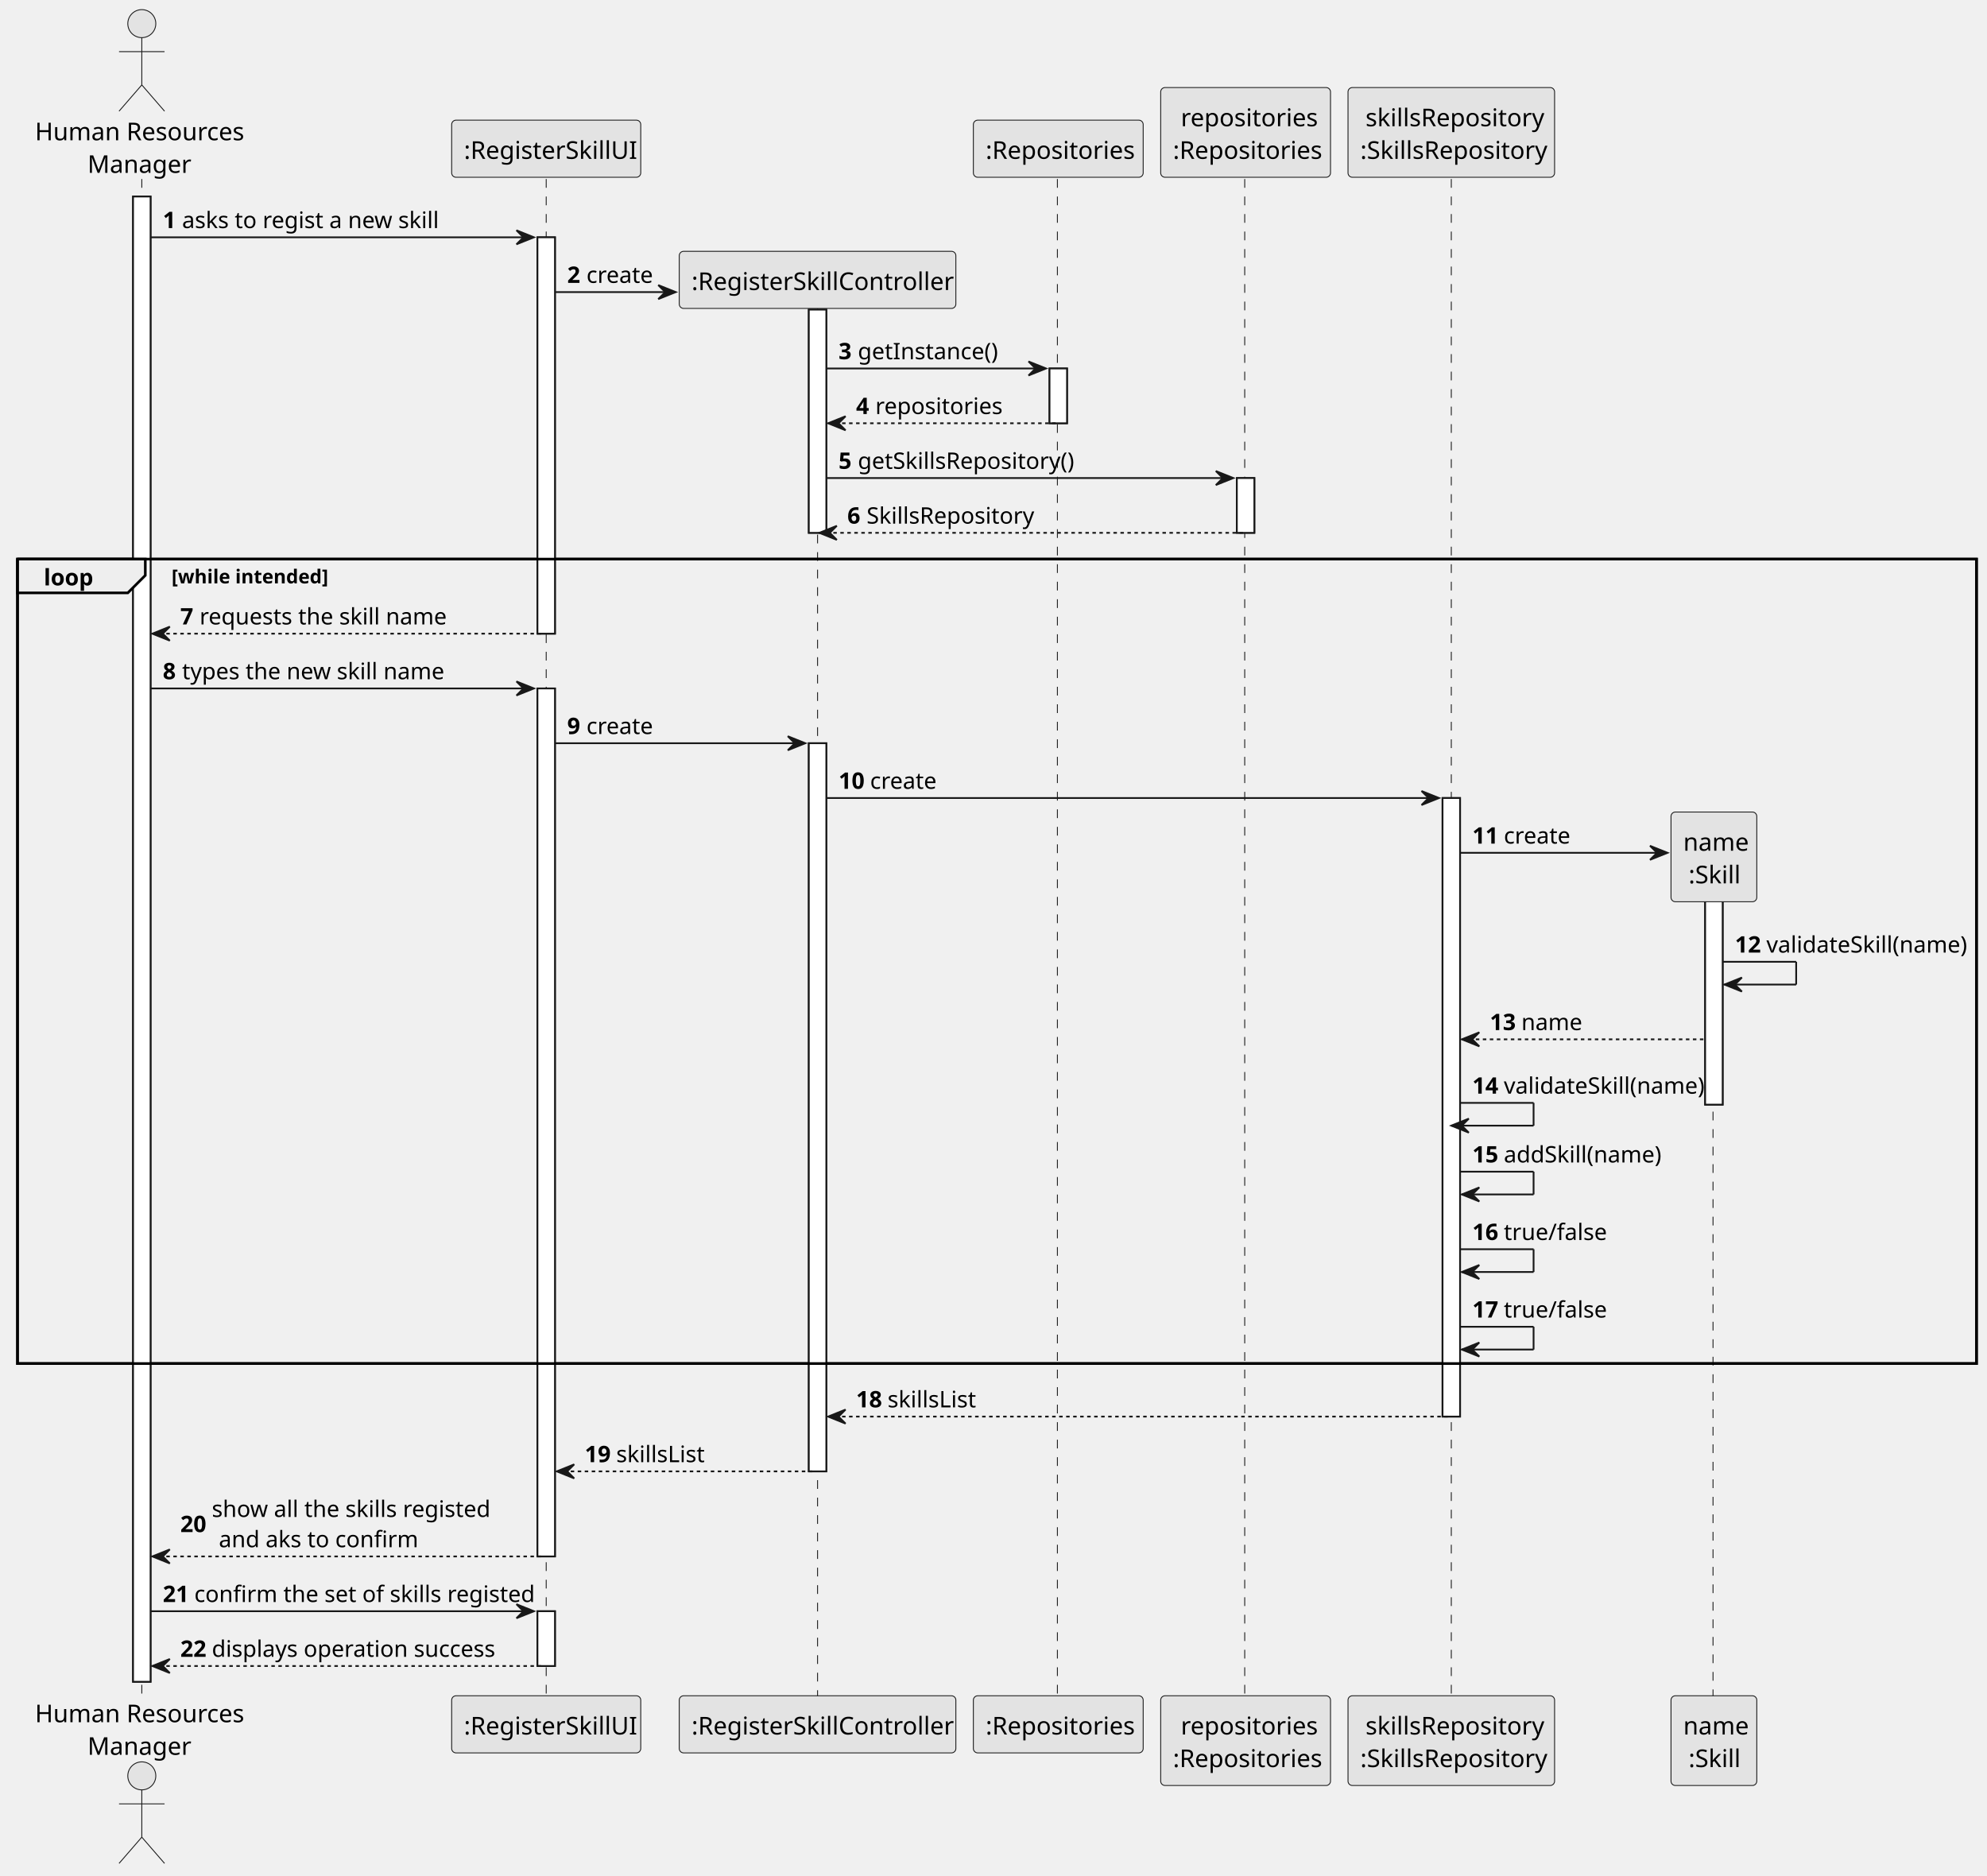
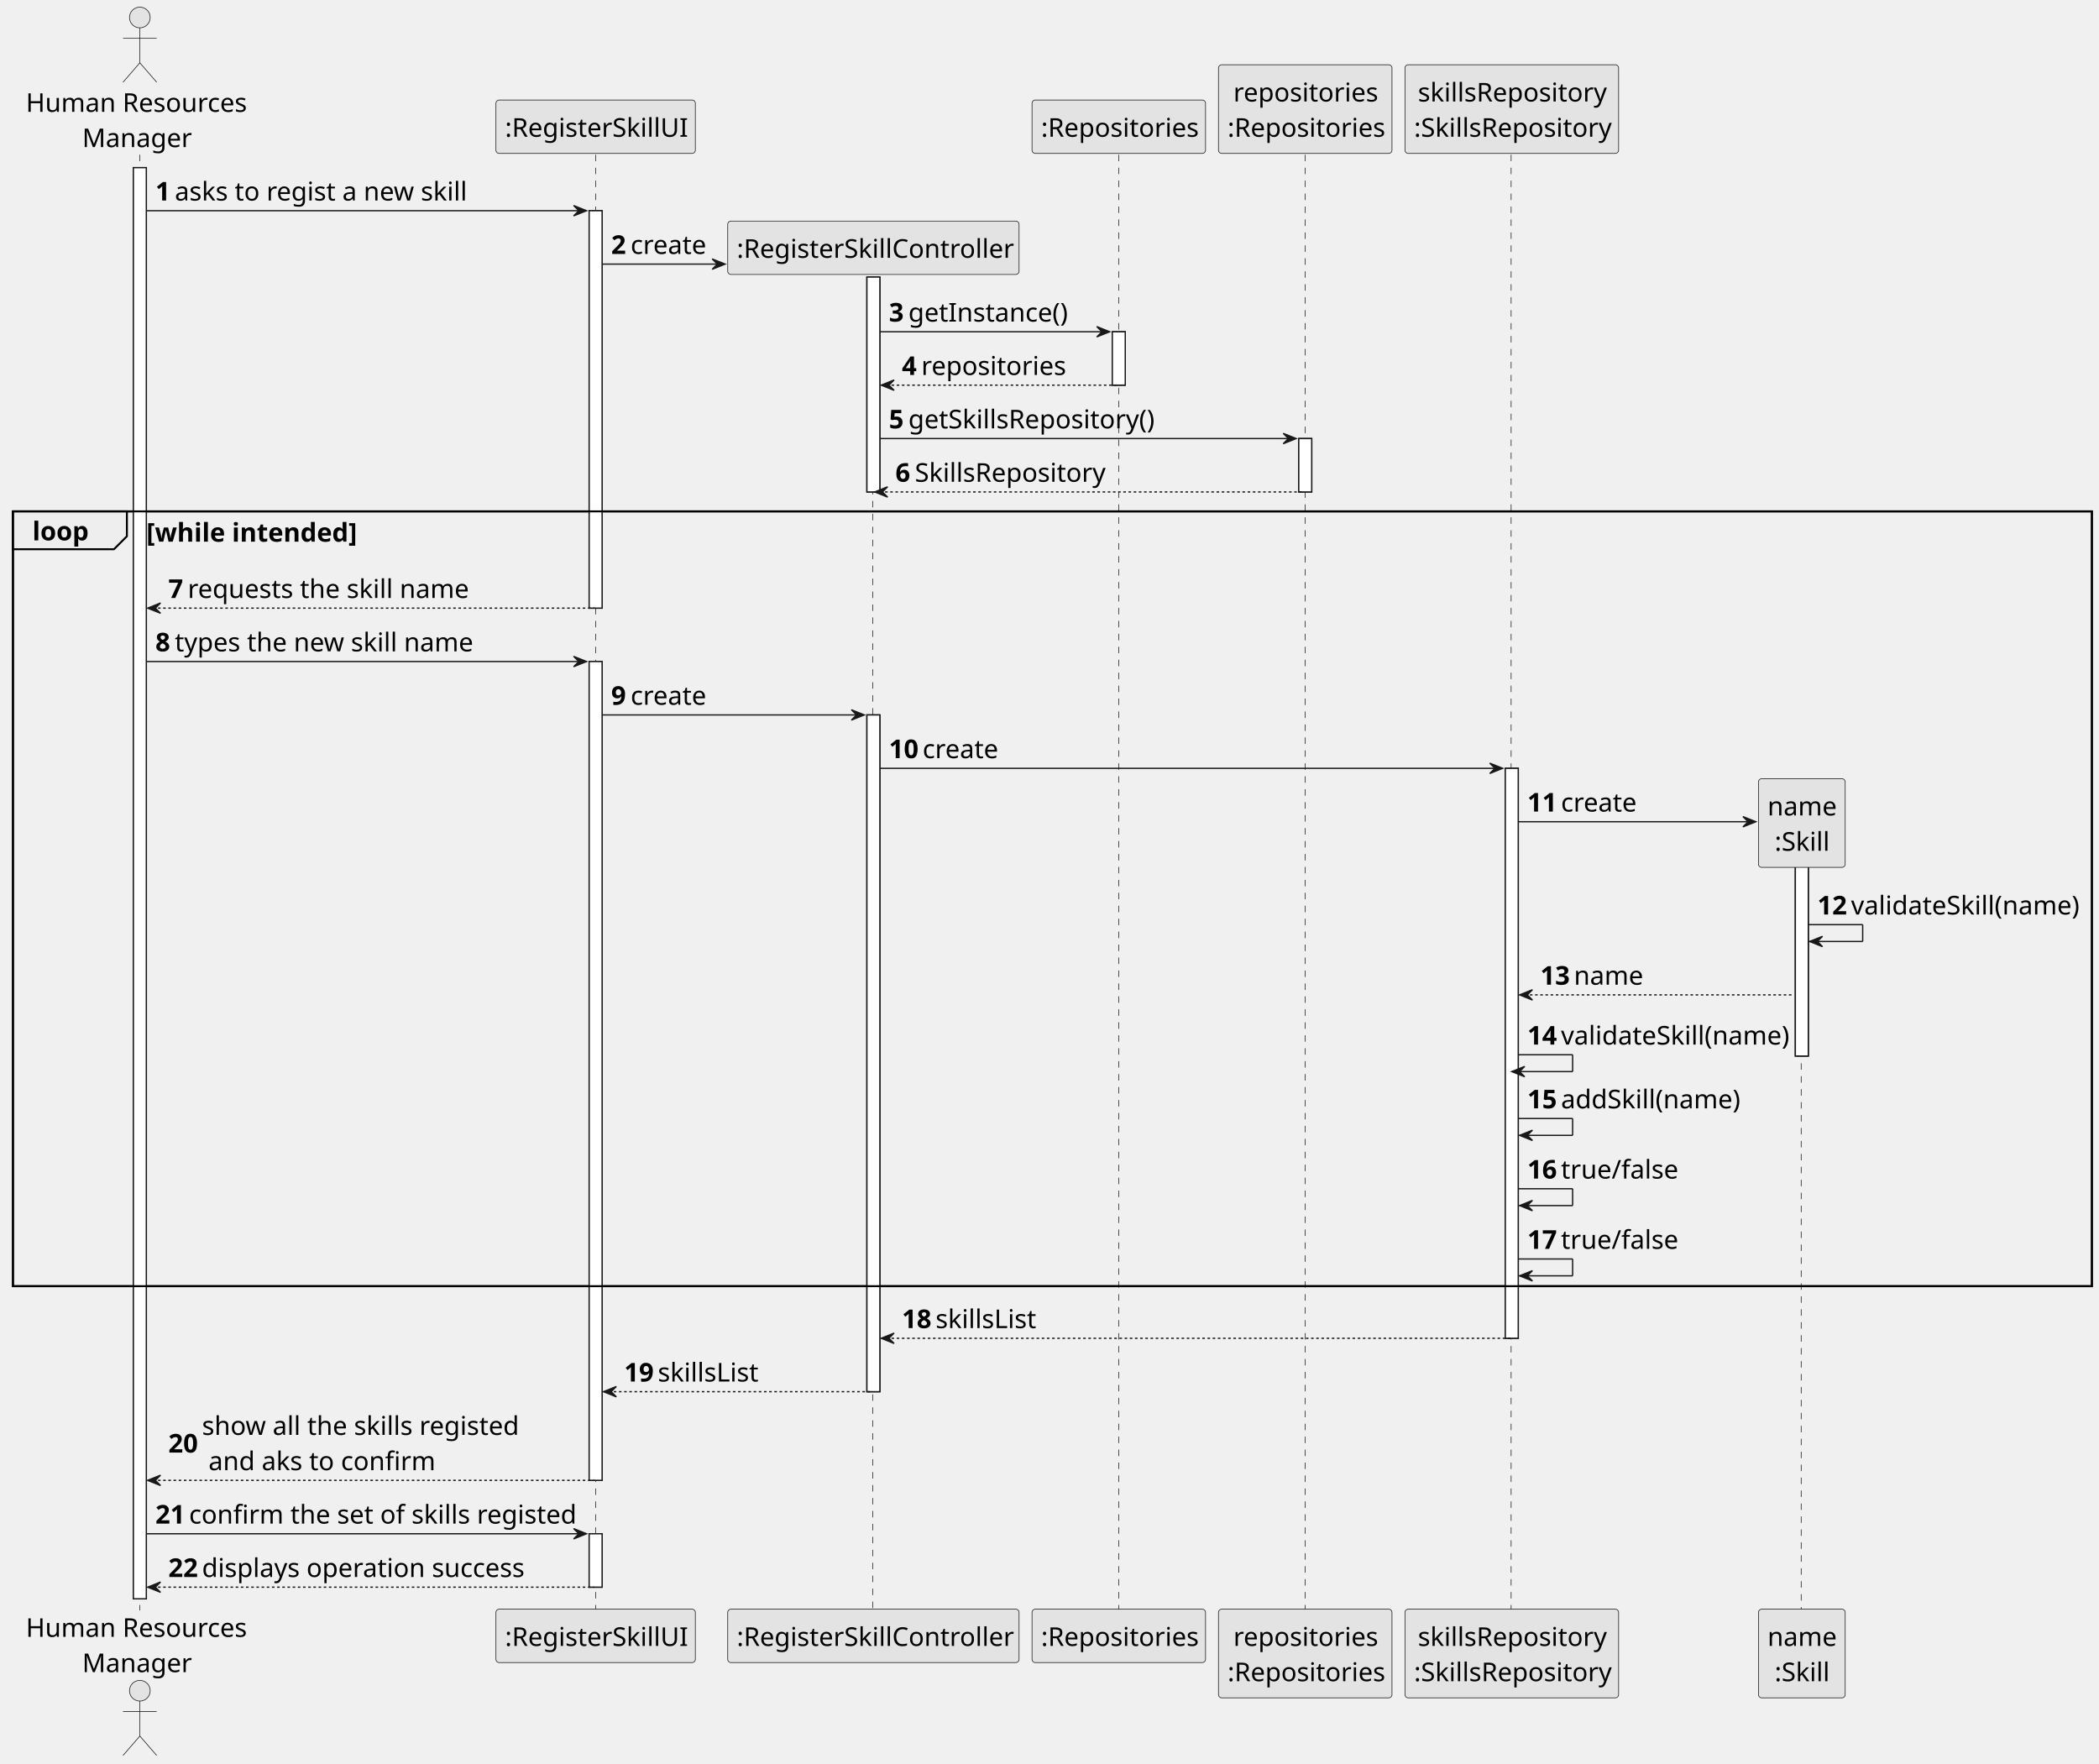
- <svg xmlns="http://www.w3.org/2000/svg" contentStyleType="text/css" height="1071px" preserveAspectRatio="none" style="width:1135px;height:1071px;background:#FFFFFF;" version="1.1" viewBox="0 0 1135 1071" width="1135px" zoomAndPan="magnify">
+ <svg xmlns="http://www.w3.org/2000/svg" contentStyleType="text/css" height="1362px" preserveAspectRatio="none" style="width:1621px;height:1362px;background:#FFFFFF;" version="1.1" viewBox="0 0 1621 1362" width="1621px" zoomAndPan="magnify">
  <defs />
  <g>
-     <rect fill="#FFFFFF" height="848.266" style="stroke:#181818;stroke-width:1.0;" width="10" x="76" y="112.242" />
-     <rect fill="#FFFFFF" height="226.367" style="stroke:#181818;stroke-width:1.0;" width="10" x="307" y="135.533" />
-     <rect fill="#FFFFFF" height="495.734" style="stroke:#181818;stroke-width:1.0;" width="10" x="307" y="393.191" />
-     <rect fill="#FFFFFF" height="31.291" style="stroke:#181818;stroke-width:1.0;" width="10" x="307" y="920.217" />
-     <rect fill="#FFFFFF" height="127.494" style="stroke:#181818;stroke-width:1.0;" width="10" x="462" y="176.824" />
-     <rect fill="#FFFFFF" height="415.861" style="stroke:#181818;stroke-width:1.0;" width="10" x="462" y="424.482" />
-     <rect fill="#FFFFFF" height="31.291" style="stroke:#181818;stroke-width:1.0;" width="10" x="599.5" y="210.445" />
-     <rect fill="#FFFFFF" height="31.291" style="stroke:#181818;stroke-width:1.0;" width="10" x="706.5" y="273.027" />
-     <rect fill="#FFFFFF" height="353.279" style="stroke:#181818;stroke-width:1.0;" width="10" x="824" y="455.773" />
-     <rect fill="#FFFFFF" height="133.824" style="stroke:#181818;stroke-width:1.0;" width="10" x="974" y="497.065" />
-     <rect fill="none" height="459.443" style="stroke:#000000;stroke-width:1.5;" width="1119" x="10" y="319.318" />
-     <line style="stroke:#181818;stroke-width:0.5;stroke-dasharray:5.0,5.0;" x1="81" x2="81" y1="102.242" y2="969.508" />
-     <line style="stroke:#181818;stroke-width:0.5;stroke-dasharray:5.0,5.0;" x1="312" x2="312" y1="102.242" y2="969.508" />
-     <line style="stroke:#181818;stroke-width:0.5;stroke-dasharray:5.0,5.0;" x1="467" x2="467" y1="175.344" y2="969.508" />
-     <line style="stroke:#181818;stroke-width:0.5;stroke-dasharray:5.0,5.0;" x1="604" x2="604" y1="102.242" y2="969.508" />
-     <line style="stroke:#181818;stroke-width:0.5;stroke-dasharray:5.0,5.0;" x1="711" x2="711" y1="102.242" y2="969.508" />
-     <line style="stroke:#181818;stroke-width:0.5;stroke-dasharray:5.0,5.0;" x1="829" x2="829" y1="102.242" y2="969.508" />
-     <line style="stroke:#181818;stroke-width:0.5;stroke-dasharray:5.0,5.0;" x1="978.5" x2="978.5" y1="504.894" y2="969.508" />
-     <text fill="#000000" font-family="sans-serif" font-size="14" lengthAdjust="spacing" textLength="116" x="20" y="80.107">Human Resources</text>
-     <text fill="#000000" font-family="sans-serif" font-size="14" lengthAdjust="spacing" textLength="56" x="50" y="98.728">Manager</text>
-     <ellipse cx="81" cy="13.5" fill="#E3E3E3" rx="8" ry="8" style="stroke:#181818;stroke-width:0.5;" />
-     <path d="M81,21.5 L81,48.5 M68,29.5 L94,29.5 M81,48.5 L68,63.5 M81,48.5 L94,63.5 " fill="none" style="stroke:#181818;stroke-width:0.5;" />
-     <text fill="#000000" font-family="sans-serif" font-size="14" lengthAdjust="spacing" textLength="116" x="20" y="983.615">Human Resources</text>
-     <text fill="#000000" font-family="sans-serif" font-size="14" lengthAdjust="spacing" textLength="56" x="50" y="1002.236">Manager</text>
-     <ellipse cx="81" cy="1014.25" fill="#E3E3E3" rx="8" ry="8" style="stroke:#181818;stroke-width:0.5;" />
-     <path d="M81,1022.25 L81,1049.25 M68,1030.25 L94,1030.25 M81,1049.25 L68,1064.25 M81,1049.25 L94,1064.25 " fill="none" style="stroke:#181818;stroke-width:0.5;" />
-     <rect fill="#E3E3E3" height="32.621" rx="2.5" ry="2.5" style="stroke:#181818;stroke-width:0.5;" width="108" x="258" y="68.621" />
-     <text fill="#000000" font-family="sans-serif" font-size="14" lengthAdjust="spacing" textLength="94" x="265" y="90.728">:RegisterSkillUI</text>
-     <rect fill="#E3E3E3" height="32.621" rx="2.5" ry="2.5" style="stroke:#181818;stroke-width:0.5;" width="108" x="258" y="968.508" />
-     <text fill="#000000" font-family="sans-serif" font-size="14" lengthAdjust="spacing" textLength="94" x="265" y="990.615">:RegisterSkillUI</text>
-     <rect fill="#E3E3E3" height="32.621" rx="2.5" ry="2.5" style="stroke:#181818;stroke-width:0.5;" width="158" x="388" y="968.508" />
-     <text fill="#000000" font-family="sans-serif" font-size="14" lengthAdjust="spacing" textLength="144" x="395" y="990.615">:RegisterSkillController</text>
-     <rect fill="#E3E3E3" height="32.621" rx="2.5" ry="2.5" style="stroke:#181818;stroke-width:0.5;" width="97" x="556" y="68.621" />
-     <text fill="#000000" font-family="sans-serif" font-size="14" lengthAdjust="spacing" textLength="83" x="563" y="90.728">:Repositories</text>
-     <rect fill="#E3E3E3" height="32.621" rx="2.5" ry="2.5" style="stroke:#181818;stroke-width:0.5;" width="97" x="556" y="968.508" />
-     <text fill="#000000" font-family="sans-serif" font-size="14" lengthAdjust="spacing" textLength="83" x="563" y="990.615">:Repositories</text>
-     <rect fill="#E3E3E3" height="51.242" rx="2.5" ry="2.5" style="stroke:#181818;stroke-width:0.5;" width="97" x="663" y="50" />
-     <text fill="#000000" font-family="sans-serif" font-size="14" lengthAdjust="spacing" textLength="74" x="674.5" y="72.107">repositories</text>
-     <text fill="#000000" font-family="sans-serif" font-size="14" lengthAdjust="spacing" textLength="83" x="670" y="90.728">:Repositories</text>
-     <rect fill="#E3E3E3" height="51.242" rx="2.5" ry="2.5" style="stroke:#181818;stroke-width:0.5;" width="97" x="663" y="968.508" />
-     <text fill="#000000" font-family="sans-serif" font-size="14" lengthAdjust="spacing" textLength="74" x="674.5" y="990.615">repositories</text>
-     <text fill="#000000" font-family="sans-serif" font-size="14" lengthAdjust="spacing" textLength="83" x="670" y="1009.236">:Repositories</text>
-     <rect fill="#E3E3E3" height="51.242" rx="2.5" ry="2.5" style="stroke:#181818;stroke-width:0.5;" width="118" x="770" y="50" />
-     <text fill="#000000" font-family="sans-serif" font-size="14" lengthAdjust="spacing" textLength="98" x="780" y="72.107">skillsRepository</text>
-     <text fill="#000000" font-family="sans-serif" font-size="14" lengthAdjust="spacing" textLength="104" x="777" y="90.728">:SkillsRepository</text>
-     <rect fill="#E3E3E3" height="51.242" rx="2.5" ry="2.5" style="stroke:#181818;stroke-width:0.5;" width="118" x="770" y="968.508" />
-     <text fill="#000000" font-family="sans-serif" font-size="14" lengthAdjust="spacing" textLength="98" x="780" y="990.615">skillsRepository</text>
-     <text fill="#000000" font-family="sans-serif" font-size="14" lengthAdjust="spacing" textLength="104" x="777" y="1009.236">:SkillsRepository</text>
-     <rect fill="#E3E3E3" height="51.242" rx="2.5" ry="2.5" style="stroke:#181818;stroke-width:0.5;" width="49" x="954.5" y="968.508" />
-     <text fill="#000000" font-family="sans-serif" font-size="14" lengthAdjust="spacing" textLength="35" x="961.5" y="990.615">name</text>
-     <text fill="#000000" font-family="sans-serif" font-size="14" lengthAdjust="spacing" textLength="29" x="964.5" y="1009.236">:Skill</text>
-     <rect fill="#FFFFFF" height="848.266" style="stroke:#181818;stroke-width:1.0;" width="10" x="76" y="112.242" />
-     <rect fill="#FFFFFF" height="226.367" style="stroke:#181818;stroke-width:1.0;" width="10" x="307" y="135.533" />
-     <rect fill="#FFFFFF" height="495.734" style="stroke:#181818;stroke-width:1.0;" width="10" x="307" y="393.191" />
-     <rect fill="#FFFFFF" height="31.291" style="stroke:#181818;stroke-width:1.0;" width="10" x="307" y="920.217" />
-     <rect fill="#FFFFFF" height="127.494" style="stroke:#181818;stroke-width:1.0;" width="10" x="462" y="176.824" />
-     <rect fill="#FFFFFF" height="415.861" style="stroke:#181818;stroke-width:1.0;" width="10" x="462" y="424.482" />
-     <rect fill="#FFFFFF" height="31.291" style="stroke:#181818;stroke-width:1.0;" width="10" x="599.5" y="210.445" />
-     <rect fill="#FFFFFF" height="31.291" style="stroke:#181818;stroke-width:1.0;" width="10" x="706.5" y="273.027" />
-     <rect fill="#FFFFFF" height="353.279" style="stroke:#181818;stroke-width:1.0;" width="10" x="824" y="455.773" />
-     <rect fill="#FFFFFF" height="133.824" style="stroke:#181818;stroke-width:1.0;" width="10" x="974" y="497.065" />
-     <polygon fill="#181818" points="295,131.533,305,135.533,295,139.533,299,135.533" style="stroke:#181818;stroke-width:1.0;" />
-     <line style="stroke:#181818;stroke-width:1.0;" x1="86" x2="301" y1="135.533" y2="135.533" />
-     <text fill="#000000" font-family="sans-serif" font-size="13" font-weight="bold" lengthAdjust="spacing" textLength="7" x="93" y="130.27">1</text>
-     <text fill="#000000" font-family="sans-serif" font-size="13" lengthAdjust="spacing" textLength="144" x="104" y="130.27">asks to regist a new skill</text>
-     <polygon fill="#181818" points="376,162.824,386,166.824,376,170.824,380,166.824" style="stroke:#181818;stroke-width:1.0;" />
-     <line style="stroke:#181818;stroke-width:1.0;" x1="317" x2="382" y1="166.824" y2="166.824" />
-     <text fill="#000000" font-family="sans-serif" font-size="13" font-weight="bold" lengthAdjust="spacing" textLength="7" x="324" y="161.561">2</text>
-     <text fill="#000000" font-family="sans-serif" font-size="13" lengthAdjust="spacing" textLength="36" x="335" y="161.561">create</text>
-     <rect fill="#E3E3E3" height="32.621" rx="2.5" ry="2.5" style="stroke:#181818;stroke-width:0.5;" width="158" x="388" y="143.533" />
-     <text fill="#000000" font-family="sans-serif" font-size="14" lengthAdjust="spacing" textLength="144" x="395" y="165.641">:RegisterSkillController</text>
-     <polygon fill="#181818" points="587.5,206.445,597.5,210.445,587.5,214.445,591.5,210.445" style="stroke:#181818;stroke-width:1.0;" />
-     <line style="stroke:#181818;stroke-width:1.0;" x1="472" x2="593.5" y1="210.445" y2="210.445" />
-     <text fill="#000000" font-family="sans-serif" font-size="13" font-weight="bold" lengthAdjust="spacing" textLength="7" x="479" y="205.183">3</text>
-     <text fill="#000000" font-family="sans-serif" font-size="13" lengthAdjust="spacing" textLength="75" x="490" y="205.183">getInstance()</text>
-     <polygon fill="#181818" points="483,237.736,473,241.736,483,245.736,479,241.736" style="stroke:#181818;stroke-width:1.0;" />
-     <line style="stroke:#181818;stroke-width:1.0;stroke-dasharray:2.0,2.0;" x1="477" x2="603.5" y1="241.736" y2="241.736" />
-     <text fill="#000000" font-family="sans-serif" font-size="13" font-weight="bold" lengthAdjust="spacing" textLength="7" x="489" y="236.474">4</text>
-     <text fill="#000000" font-family="sans-serif" font-size="13" lengthAdjust="spacing" textLength="67" x="500" y="236.474">repositories</text>
-     <polygon fill="#181818" points="694.5,269.027,704.5,273.027,694.5,277.027,698.5,273.027" style="stroke:#181818;stroke-width:1.0;" />
-     <line style="stroke:#181818;stroke-width:1.0;" x1="472" x2="700.5" y1="273.027" y2="273.027" />
-     <text fill="#000000" font-family="sans-serif" font-size="13" font-weight="bold" lengthAdjust="spacing" textLength="7" x="479" y="267.765">5</text>
-     <text fill="#000000" font-family="sans-serif" font-size="13" lengthAdjust="spacing" textLength="120" x="490" y="267.765">getSkillsRepository()</text>
-     <polygon fill="#181818" points="478,300.318,468,304.318,478,308.318,474,304.318" style="stroke:#181818;stroke-width:1.0;" />
-     <line style="stroke:#181818;stroke-width:1.0;stroke-dasharray:2.0,2.0;" x1="472" x2="710.5" y1="304.318" y2="304.318" />
-     <text fill="#000000" font-family="sans-serif" font-size="13" font-weight="bold" lengthAdjust="spacing" textLength="7" x="484" y="299.056">6</text>
-     <text fill="#000000" font-family="sans-serif" font-size="13" lengthAdjust="spacing" textLength="94" x="495" y="299.056">SkillsRepository</text>
-     <path d="M10,319.318 L83,319.318 L83,328.609 L73,338.609 L10,338.609 L10,319.318 " fill="#EEEEEE" style="stroke:#000000;stroke-width:1.5;" />
-     <rect fill="none" height="459.443" style="stroke:#000000;stroke-width:1.5;" width="1119" x="10" y="319.318" />
-     <text fill="#000000" font-family="sans-serif" font-size="13" font-weight="bold" lengthAdjust="spacing" textLength="28" x="25" y="334.347">loop</text>
-     <text fill="#000000" font-family="sans-serif" font-size="11" font-weight="bold" lengthAdjust="spacing" textLength="90" x="98" y="333.188">[while intended]</text>
-     <polygon fill="#181818" points="97,357.9,87,361.9,97,365.9,93,361.9" style="stroke:#181818;stroke-width:1.0;" />
-     <line style="stroke:#181818;stroke-width:1.0;stroke-dasharray:2.0,2.0;" x1="91" x2="311" y1="361.9" y2="361.9" />
-     <text fill="#000000" font-family="sans-serif" font-size="13" font-weight="bold" lengthAdjust="spacing" textLength="7" x="103" y="356.638">7</text>
-     <text fill="#000000" font-family="sans-serif" font-size="13" lengthAdjust="spacing" textLength="135" x="114" y="356.638">requests the skill name</text>
-     <polygon fill="#181818" points="295,389.191,305,393.191,295,397.191,299,393.191" style="stroke:#181818;stroke-width:1.0;" />
-     <line style="stroke:#181818;stroke-width:1.0;" x1="86" x2="301" y1="393.191" y2="393.191" />
-     <text fill="#000000" font-family="sans-serif" font-size="13" font-weight="bold" lengthAdjust="spacing" textLength="7" x="93" y="387.929">8</text>
-     <text fill="#000000" font-family="sans-serif" font-size="13" lengthAdjust="spacing" textLength="144" x="104" y="387.929">types the new skill name</text>
-     <polygon fill="#181818" points="450,420.482,460,424.482,450,428.482,454,424.482" style="stroke:#181818;stroke-width:1.0;" />
-     <line style="stroke:#181818;stroke-width:1.0;" x1="317" x2="456" y1="424.482" y2="424.482" />
-     <text fill="#000000" font-family="sans-serif" font-size="13" font-weight="bold" lengthAdjust="spacing" textLength="7" x="324" y="419.22">9</text>
-     <text fill="#000000" font-family="sans-serif" font-size="13" lengthAdjust="spacing" textLength="36" x="335" y="419.22">create</text>
-     <polygon fill="#181818" points="812,451.773,822,455.773,812,459.773,816,455.773" style="stroke:#181818;stroke-width:1.0;" />
-     <line style="stroke:#181818;stroke-width:1.0;" x1="472" x2="818" y1="455.773" y2="455.773" />
-     <text fill="#000000" font-family="sans-serif" font-size="13" font-weight="bold" lengthAdjust="spacing" textLength="14" x="479" y="450.511">10</text>
-     <text fill="#000000" font-family="sans-serif" font-size="13" lengthAdjust="spacing" textLength="36" x="497" y="450.511">create</text>
-     <polygon fill="#181818" points="942.5,483.065,952.5,487.065,942.5,491.065,946.5,487.065" style="stroke:#181818;stroke-width:1.0;" />
-     <line style="stroke:#181818;stroke-width:1.0;" x1="834" x2="948.5" y1="487.065" y2="487.065" />
-     <text fill="#000000" font-family="sans-serif" font-size="13" font-weight="bold" lengthAdjust="spacing" textLength="14" x="841" y="481.802">11</text>
-     <text fill="#000000" font-family="sans-serif" font-size="13" lengthAdjust="spacing" textLength="36" x="859" y="481.802">create</text>
-     <rect fill="#E3E3E3" height="51.242" rx="2.5" ry="2.5" style="stroke:#181818;stroke-width:0.5;" width="49" x="954.5" y="463.773" />
-     <text fill="#000000" font-family="sans-serif" font-size="14" lengthAdjust="spacing" textLength="35" x="961.5" y="485.881">name</text>
-     <text fill="#000000" font-family="sans-serif" font-size="14" lengthAdjust="spacing" textLength="29" x="964.5" y="504.502">:Skill</text>
-     <line style="stroke:#181818;stroke-width:1.0;" x1="984" x2="1026" y1="549.307" y2="549.307" />
-     <line style="stroke:#181818;stroke-width:1.0;" x1="1026" x2="1026" y1="549.307" y2="562.307" />
-     <line style="stroke:#181818;stroke-width:1.0;" x1="985" x2="1026" y1="562.307" y2="562.307" />
-     <polygon fill="#181818" points="995,558.307,985,562.307,995,566.307,991,562.307" style="stroke:#181818;stroke-width:1.0;" />
-     <text fill="#000000" font-family="sans-serif" font-size="13" font-weight="bold" lengthAdjust="spacing" textLength="14" x="991" y="544.044">12</text>
-     <text fill="#000000" font-family="sans-serif" font-size="13" lengthAdjust="spacing" textLength="108" x="1009" y="544.044">validateSkill(name)</text>
-     <polygon fill="#181818" points="845,589.598,835,593.598,845,597.598,841,593.598" style="stroke:#181818;stroke-width:1.0;" />
-     <line style="stroke:#181818;stroke-width:1.0;stroke-dasharray:2.0,2.0;" x1="839" x2="973" y1="593.598" y2="593.598" />
-     <text fill="#000000" font-family="sans-serif" font-size="13" font-weight="bold" lengthAdjust="spacing" textLength="14" x="851" y="588.335">13</text>
-     <text fill="#000000" font-family="sans-serif" font-size="13" lengthAdjust="spacing" textLength="32" x="869" y="588.335">name</text>
-     <line style="stroke:#181818;stroke-width:1.0;" x1="834" x2="876" y1="629.889" y2="629.889" />
-     <line style="stroke:#181818;stroke-width:1.0;" x1="876" x2="876" y1="629.889" y2="642.889" />
-     <line style="stroke:#181818;stroke-width:1.0;" x1="829" x2="876" y1="642.889" y2="642.889" />
-     <polygon fill="#181818" points="839,638.889,829,642.889,839,646.889,835,642.889" style="stroke:#181818;stroke-width:1.0;" />
-     <text fill="#000000" font-family="sans-serif" font-size="13" font-weight="bold" lengthAdjust="spacing" textLength="14" x="841" y="624.626">14</text>
-     <text fill="#000000" font-family="sans-serif" font-size="13" lengthAdjust="spacing" textLength="108" x="859" y="624.626">validateSkill(name)</text>
-     <line style="stroke:#181818;stroke-width:1.0;" x1="834" x2="876" y1="669.18" y2="669.18" />
-     <line style="stroke:#181818;stroke-width:1.0;" x1="876" x2="876" y1="669.18" y2="682.18" />
-     <line style="stroke:#181818;stroke-width:1.0;" x1="835" x2="876" y1="682.18" y2="682.18" />
-     <polygon fill="#181818" points="845,678.18,835,682.18,845,686.18,841,682.18" style="stroke:#181818;stroke-width:1.0;" />
-     <text fill="#000000" font-family="sans-serif" font-size="13" font-weight="bold" lengthAdjust="spacing" textLength="14" x="841" y="663.917">15</text>
-     <text fill="#000000" font-family="sans-serif" font-size="13" lengthAdjust="spacing" textLength="86" x="859" y="663.917">addSkill(name)</text>
-     <line style="stroke:#181818;stroke-width:1.0;" x1="834" x2="876" y1="713.471" y2="713.471" />
-     <line style="stroke:#181818;stroke-width:1.0;" x1="876" x2="876" y1="713.471" y2="726.471" />
-     <line style="stroke:#181818;stroke-width:1.0;" x1="835" x2="876" y1="726.471" y2="726.471" />
-     <polygon fill="#181818" points="845,722.471,835,726.471,845,730.471,841,726.471" style="stroke:#181818;stroke-width:1.0;" />
-     <text fill="#000000" font-family="sans-serif" font-size="13" font-weight="bold" lengthAdjust="spacing" textLength="14" x="841" y="708.208">16</text>
-     <text fill="#000000" font-family="sans-serif" font-size="13" lengthAdjust="spacing" textLength="53" x="859" y="708.208">true/false</text>
-     <line style="stroke:#181818;stroke-width:1.0;" x1="834" x2="876" y1="757.762" y2="757.762" />
-     <line style="stroke:#181818;stroke-width:1.0;" x1="876" x2="876" y1="757.762" y2="770.762" />
-     <line style="stroke:#181818;stroke-width:1.0;" x1="835" x2="876" y1="770.762" y2="770.762" />
-     <polygon fill="#181818" points="845,766.762,835,770.762,845,774.762,841,770.762" style="stroke:#181818;stroke-width:1.0;" />
-     <text fill="#000000" font-family="sans-serif" font-size="13" font-weight="bold" lengthAdjust="spacing" textLength="14" x="841" y="752.499">17</text>
-     <text fill="#000000" font-family="sans-serif" font-size="13" lengthAdjust="spacing" textLength="53" x="859" y="752.499">true/false</text>
-     <polygon fill="#181818" points="483,805.053,473,809.053,483,813.053,479,809.053" style="stroke:#181818;stroke-width:1.0;" />
-     <line style="stroke:#181818;stroke-width:1.0;stroke-dasharray:2.0,2.0;" x1="477" x2="828" y1="809.053" y2="809.053" />
-     <text fill="#000000" font-family="sans-serif" font-size="13" font-weight="bold" lengthAdjust="spacing" textLength="14" x="489" y="803.79">18</text>
-     <text fill="#000000" font-family="sans-serif" font-size="13" lengthAdjust="spacing" textLength="51" x="507" y="803.79">skillsList</text>
-     <polygon fill="#181818" points="328,836.344,318,840.344,328,844.344,324,840.344" style="stroke:#181818;stroke-width:1.0;" />
-     <line style="stroke:#181818;stroke-width:1.0;stroke-dasharray:2.0,2.0;" x1="322" x2="466" y1="840.344" y2="840.344" />
-     <text fill="#000000" font-family="sans-serif" font-size="13" font-weight="bold" lengthAdjust="spacing" textLength="14" x="334" y="835.081">19</text>
-     <text fill="#000000" font-family="sans-serif" font-size="13" lengthAdjust="spacing" textLength="51" x="352" y="835.081">skillsList</text>
-     <polygon fill="#181818" points="97,884.926,87,888.926,97,892.926,93,888.926" style="stroke:#181818;stroke-width:1.0;" />
-     <line style="stroke:#181818;stroke-width:1.0;stroke-dasharray:2.0,2.0;" x1="91" x2="311" y1="888.926" y2="888.926" />
-     <text fill="#000000" font-family="sans-serif" font-size="13" font-weight="bold" lengthAdjust="spacing" textLength="14" x="103" y="875.018">20</text>
-     <text fill="#000000" font-family="sans-serif" font-size="13" lengthAdjust="spacing" textLength="153" x="121" y="866.372">show all the skills registed</text>
-     <text fill="#000000" font-family="sans-serif" font-size="13" lengthAdjust="spacing" textLength="107" x="125" y="883.663">and aks to confirm</text>
-     <polygon fill="#181818" points="295,916.217,305,920.217,295,924.217,299,920.217" style="stroke:#181818;stroke-width:1.0;" />
-     <line style="stroke:#181818;stroke-width:1.0;" x1="86" x2="301" y1="920.217" y2="920.217" />
-     <text fill="#000000" font-family="sans-serif" font-size="13" font-weight="bold" lengthAdjust="spacing" textLength="14" x="93" y="914.954">21</text>
-     <text fill="#000000" font-family="sans-serif" font-size="13" lengthAdjust="spacing" textLength="184" x="111" y="914.954">confirm the set of skills registed</text>
-     <polygon fill="#181818" points="97,947.508,87,951.508,97,955.508,93,951.508" style="stroke:#181818;stroke-width:1.0;" />
-     <line style="stroke:#181818;stroke-width:1.0;stroke-dasharray:2.0,2.0;" x1="91" x2="311" y1="951.508" y2="951.508" />
-     <text fill="#000000" font-family="sans-serif" font-size="13" font-weight="bold" lengthAdjust="spacing" textLength="14" x="103" y="946.245">22</text>
-     <text fill="#000000" font-family="sans-serif" font-size="13" lengthAdjust="spacing" textLength="158" x="121" y="946.245">displays operation success</text>
+     <rect fill="#FFFFFF" height="1105.239" style="stroke:#181818;stroke-width:1.0;" width="10" x="103" y="129.48" />
+     <rect fill="#FFFFFF" height="306.92" style="stroke:#181818;stroke-width:1.0;" width="10" x="455" y="162.72" />
+     <rect fill="#FFFFFF" height="632.36" style="stroke:#181818;stroke-width:1.0;" width="10" x="455" y="510.88" />
+     <rect fill="#FFFFFF" height="41.24" style="stroke:#181818;stroke-width:1.0;" width="10" x="455" y="1184.479" />
+     <rect fill="#FFFFFF" height="165.96" style="stroke:#181818;stroke-width:1.0;" width="10" x="669.5" y="213.96" />
+     <rect fill="#FFFFFF" height="522.64" style="stroke:#181818;stroke-width:1.0;" width="10" x="669.5" y="552.12" />
+     <rect fill="#FFFFFF" height="41.24" style="stroke:#181818;stroke-width:1.0;" width="10" x="859" y="256.2" />
+     <rect fill="#FFFFFF" height="41.24" style="stroke:#181818;stroke-width:1.0;" width="10" x="1003" y="338.68" />
+     <rect fill="#FFFFFF" height="440.16" style="stroke:#181818;stroke-width:1.0;" width="10" x="1162.5" y="593.36" />
+     <rect fill="#FFFFFF" height="170.96" style="stroke:#181818;stroke-width:1.0;" width="10" x="1386.5" y="644.6" />
+     <rect fill="none" height="598.36" style="stroke:#000000;stroke-width:1.5;" width="1605.5" x="10" y="394.92" />
+     <line style="stroke:#181818;stroke-width:0.5;stroke-dasharray:5.0,5.0;" x1="108" x2="108" y1="119.48" y2="1243.719" />
+     <line style="stroke:#181818;stroke-width:0.5;stroke-dasharray:5.0,5.0;" x1="460" x2="460" y1="119.48" y2="1243.719" />
+     <line style="stroke:#181818;stroke-width:0.5;stroke-dasharray:5.0,5.0;" x1="674" x2="674" y1="206.84" y2="1243.719" />
+     <line style="stroke:#181818;stroke-width:0.5;stroke-dasharray:5.0,5.0;" x1="864" x2="864" y1="119.48" y2="1243.719" />
+     <line style="stroke:#181818;stroke-width:0.5;stroke-dasharray:5.0,5.0;" x1="1008" x2="1008" y1="119.48" y2="1243.719" />
+     <line style="stroke:#181818;stroke-width:0.5;stroke-dasharray:5.0,5.0;" x1="1167" x2="1167" y1="119.48" y2="1243.719" />
+     <line style="stroke:#181818;stroke-width:0.5;stroke-dasharray:5.0,5.0;" x1="1391" x2="1391" y1="651.1" y2="1243.719" />
+     <text fill="#000000" font-family="sans-serif" font-size="20" lengthAdjust="spacing" textLength="170" x="20" y="86.38">Human Resources</text>
+     <text fill="#000000" font-family="sans-serif" font-size="20" lengthAdjust="spacing" textLength="83" x="63.5" y="113.62">Manager</text>
+     <ellipse cx="108" cy="13.5" fill="#E3E3E3" rx="8" ry="8" style="stroke:#181818;stroke-width:0.5;" />
+     <path d="M108,21.5 L108,48.5 M95,29.5 L121,29.5 M108,48.5 L95,63.5 M108,48.5 L121,63.5 " fill="none" style="stroke:#181818;stroke-width:0.5;" />
+     <text fill="#000000" font-family="sans-serif" font-size="20" lengthAdjust="spacing" textLength="170" x="20" y="1264.099">Human Resources</text>
+     <text fill="#000000" font-family="sans-serif" font-size="20" lengthAdjust="spacing" textLength="83" x="63.5" y="1291.339">Manager</text>
+     <ellipse cx="108" cy="1305.699" fill="#E3E3E3" rx="8" ry="8" style="stroke:#181818;stroke-width:0.5;" />
+     <path d="M108,1313.699 L108,1340.699 M95,1321.699 L121,1321.699 M108,1340.699 L95,1355.699 M108,1340.699 L121,1355.699 " fill="none" style="stroke:#181818;stroke-width:0.5;" />
+     <rect fill="#E3E3E3" height="41.24" rx="2.5" ry="2.5" style="stroke:#181818;stroke-width:0.5;" width="154" x="383" y="77.24" />
+     <text fill="#000000" font-family="sans-serif" font-size="20" lengthAdjust="spacing" textLength="140" x="390" y="105.62">:RegisterSkillUI</text>
+     <rect fill="#E3E3E3" height="41.24" rx="2.5" ry="2.5" style="stroke:#181818;stroke-width:0.5;" width="154" x="383" y="1242.719" />
+     <text fill="#000000" font-family="sans-serif" font-size="20" lengthAdjust="spacing" textLength="140" x="390" y="1271.099">:RegisterSkillUI</text>
+     <rect fill="#E3E3E3" height="41.24" rx="2.5" ry="2.5" style="stroke:#181818;stroke-width:0.5;" width="225" x="562" y="1242.719" />
+     <text fill="#000000" font-family="sans-serif" font-size="20" lengthAdjust="spacing" textLength="211" x="569" y="1271.099">:RegisterSkillController</text>
+     <rect fill="#E3E3E3" height="41.24" rx="2.5" ry="2.5" style="stroke:#181818;stroke-width:0.5;" width="134" x="797" y="77.24" />
+     <text fill="#000000" font-family="sans-serif" font-size="20" lengthAdjust="spacing" textLength="120" x="804" y="105.62">:Repositories</text>
+     <rect fill="#E3E3E3" height="41.24" rx="2.5" ry="2.5" style="stroke:#181818;stroke-width:0.5;" width="134" x="797" y="1242.719" />
+     <text fill="#000000" font-family="sans-serif" font-size="20" lengthAdjust="spacing" textLength="120" x="804" y="1271.099">:Repositories</text>
+     <rect fill="#E3E3E3" height="68.48" rx="2.5" ry="2.5" style="stroke:#181818;stroke-width:0.5;" width="134" x="941" y="50" />
+     <text fill="#000000" font-family="sans-serif" font-size="20" lengthAdjust="spacing" textLength="111" x="952.5" y="78.38">repositories</text>
+     <text fill="#000000" font-family="sans-serif" font-size="20" lengthAdjust="spacing" textLength="120" x="948" y="105.62">:Repositories</text>
+     <rect fill="#E3E3E3" height="68.48" rx="2.5" ry="2.5" style="stroke:#181818;stroke-width:0.5;" width="134" x="941" y="1242.719" />
+     <text fill="#000000" font-family="sans-serif" font-size="20" lengthAdjust="spacing" textLength="111" x="952.5" y="1271.099">repositories</text>
+     <text fill="#000000" font-family="sans-serif" font-size="20" lengthAdjust="spacing" textLength="120" x="948" y="1298.339">:Repositories</text>
+     <rect fill="#E3E3E3" height="68.48" rx="2.5" ry="2.5" style="stroke:#181818;stroke-width:0.5;" width="165" x="1085" y="50" />
+     <text fill="#000000" font-family="sans-serif" font-size="20" lengthAdjust="spacing" textLength="145" x="1095" y="78.38">skillsRepository</text>
+     <text fill="#000000" font-family="sans-serif" font-size="20" lengthAdjust="spacing" textLength="151" x="1092" y="105.62">:SkillsRepository</text>
+     <rect fill="#E3E3E3" height="68.48" rx="2.5" ry="2.5" style="stroke:#181818;stroke-width:0.5;" width="165" x="1085" y="1242.719" />
+     <text fill="#000000" font-family="sans-serif" font-size="20" lengthAdjust="spacing" textLength="145" x="1095" y="1271.099">skillsRepository</text>
+     <text fill="#000000" font-family="sans-serif" font-size="20" lengthAdjust="spacing" textLength="151" x="1092" y="1298.339">:SkillsRepository</text>
+     <rect fill="#E3E3E3" height="68.48" rx="2.5" ry="2.5" style="stroke:#181818;stroke-width:0.5;" width="67" x="1358" y="1242.719" />
+     <text fill="#000000" font-family="sans-serif" font-size="20" lengthAdjust="spacing" textLength="53" x="1365" y="1271.099">name</text>
+     <text fill="#000000" font-family="sans-serif" font-size="20" lengthAdjust="spacing" textLength="42" x="1370.5" y="1298.339">:Skill</text>
+     <rect fill="#FFFFFF" height="1105.239" style="stroke:#181818;stroke-width:1.0;" width="10" x="103" y="129.48" />
+     <rect fill="#FFFFFF" height="306.92" style="stroke:#181818;stroke-width:1.0;" width="10" x="455" y="162.72" />
+     <rect fill="#FFFFFF" height="632.36" style="stroke:#181818;stroke-width:1.0;" width="10" x="455" y="510.88" />
+     <rect fill="#FFFFFF" height="41.24" style="stroke:#181818;stroke-width:1.0;" width="10" x="455" y="1184.479" />
+     <rect fill="#FFFFFF" height="165.96" style="stroke:#181818;stroke-width:1.0;" width="10" x="669.5" y="213.96" />
+     <rect fill="#FFFFFF" height="522.64" style="stroke:#181818;stroke-width:1.0;" width="10" x="669.5" y="552.12" />
+     <rect fill="#FFFFFF" height="41.24" style="stroke:#181818;stroke-width:1.0;" width="10" x="859" y="256.2" />
+     <rect fill="#FFFFFF" height="41.24" style="stroke:#181818;stroke-width:1.0;" width="10" x="1003" y="338.68" />
+     <rect fill="#FFFFFF" height="440.16" style="stroke:#181818;stroke-width:1.0;" width="10" x="1162.5" y="593.36" />
+     <rect fill="#FFFFFF" height="170.96" style="stroke:#181818;stroke-width:1.0;" width="10" x="1386.5" y="644.6" />
+     <polygon fill="#181818" points="443,158.72,453,162.72,443,166.72,447,162.72" style="stroke:#181818;stroke-width:1.0;" />
+     <line style="stroke:#181818;stroke-width:1.0;" x1="113" x2="449" y1="162.72" y2="162.72" />
+     <text fill="#000000" font-family="sans-serif" font-size="20" font-weight="bold" lengthAdjust="spacing" textLength="11" x="120" y="154.86">1</text>
+     <text fill="#000000" font-family="sans-serif" font-size="20" lengthAdjust="spacing" textLength="225" x="135" y="154.86">asks to regist a new skill</text>
+     <polygon fill="#181818" points="550,199.96,560,203.96,550,207.96,554,203.96" style="stroke:#181818;stroke-width:1.0;" />
+     <line style="stroke:#181818;stroke-width:1.0;" x1="465" x2="556" y1="203.96" y2="203.96" />
+     <text fill="#000000" font-family="sans-serif" font-size="20" font-weight="bold" lengthAdjust="spacing" textLength="11" x="472" y="196.1">2</text>
+     <text fill="#000000" font-family="sans-serif" font-size="20" lengthAdjust="spacing" textLength="58" x="487" y="196.1">create</text>
+     <rect fill="#E3E3E3" height="41.24" rx="2.5" ry="2.5" style="stroke:#181818;stroke-width:0.5;" width="225" x="562" y="170.72" />
+     <text fill="#000000" font-family="sans-serif" font-size="20" lengthAdjust="spacing" textLength="211" x="569" y="199.1">:RegisterSkillController</text>
+     <polygon fill="#181818" points="847,252.2,857,256.2,847,260.2,851,256.2" style="stroke:#181818;stroke-width:1.0;" />
+     <line style="stroke:#181818;stroke-width:1.0;" x1="679.5" x2="853" y1="256.2" y2="256.2" />
+     <text fill="#000000" font-family="sans-serif" font-size="20" font-weight="bold" lengthAdjust="spacing" textLength="11" x="686.5" y="248.34">3</text>
+     <text fill="#000000" font-family="sans-serif" font-size="20" lengthAdjust="spacing" textLength="122" x="701.5" y="248.34">getInstance()</text>
+     <polygon fill="#181818" points="690.5,293.44,680.5,297.44,690.5,301.44,686.5,297.44" style="stroke:#181818;stroke-width:1.0;" />
+     <line style="stroke:#181818;stroke-width:1.0;stroke-dasharray:2.0,2.0;" x1="684.5" x2="863" y1="297.44" y2="297.44" />
+     <text fill="#000000" font-family="sans-serif" font-size="20" font-weight="bold" lengthAdjust="spacing" textLength="11" x="696.5" y="289.58">4</text>
+     <text fill="#000000" font-family="sans-serif" font-size="20" lengthAdjust="spacing" textLength="111" x="711.5" y="289.58">repositories</text>
+     <polygon fill="#181818" points="991,334.68,1001,338.68,991,342.68,995,338.68" style="stroke:#181818;stroke-width:1.0;" />
+     <line style="stroke:#181818;stroke-width:1.0;" x1="679.5" x2="997" y1="338.68" y2="338.68" />
+     <text fill="#000000" font-family="sans-serif" font-size="20" font-weight="bold" lengthAdjust="spacing" textLength="11" x="686.5" y="330.82">5</text>
+     <text fill="#000000" font-family="sans-serif" font-size="20" lengthAdjust="spacing" textLength="188" x="701.5" y="330.82">getSkillsRepository()</text>
+     <polygon fill="#181818" points="685.5,375.92,675.5,379.92,685.5,383.92,681.5,379.92" style="stroke:#181818;stroke-width:1.0;" />
+     <line style="stroke:#181818;stroke-width:1.0;stroke-dasharray:2.0,2.0;" x1="679.5" x2="1007" y1="379.92" y2="379.92" />
+     <text fill="#000000" font-family="sans-serif" font-size="20" font-weight="bold" lengthAdjust="spacing" textLength="11" x="691.5" y="372.06">6</text>
+     <text fill="#000000" font-family="sans-serif" font-size="20" lengthAdjust="spacing" textLength="146" x="706.5" y="372.06">SkillsRepository</text>
+     <path d="M10,394.92 L98,394.92 L98,414.16 L88,424.16 L10,424.16 L10,394.92 " fill="#EEEEEE" style="stroke:#000000;stroke-width:1.5;" />
+     <rect fill="none" height="598.36" style="stroke:#000000;stroke-width:1.5;" width="1605.5" x="10" y="394.92" />
+     <text fill="#000000" font-family="sans-serif" font-size="20" font-weight="bold" lengthAdjust="spacing" textLength="43" x="25" y="417.3">loop</text>
+     <text fill="#000000" font-family="sans-serif" font-size="20" font-weight="bold" lengthAdjust="spacing" textLength="164" x="113" y="418.3">[while intended]</text>
+     <polygon fill="#181818" points="124,465.64,114,469.64,124,473.64,120,469.64" style="stroke:#181818;stroke-width:1.0;" />
+     <line style="stroke:#181818;stroke-width:1.0;stroke-dasharray:2.0,2.0;" x1="118" x2="459" y1="469.64" y2="469.64" />
+     <text fill="#000000" font-family="sans-serif" font-size="20" font-weight="bold" lengthAdjust="spacing" textLength="11" x="130" y="461.78">7</text>
+     <text fill="#000000" font-family="sans-serif" font-size="20" lengthAdjust="spacing" textLength="215" x="145" y="461.78">requests the skill name</text>
+     <polygon fill="#181818" points="443,506.88,453,510.88,443,514.88,447,510.88" style="stroke:#181818;stroke-width:1.0;" />
+     <line style="stroke:#181818;stroke-width:1.0;" x1="113" x2="449" y1="510.88" y2="510.88" />
+     <text fill="#000000" font-family="sans-serif" font-size="20" font-weight="bold" lengthAdjust="spacing" textLength="11" x="120" y="503.02">8</text>
+     <text fill="#000000" font-family="sans-serif" font-size="20" lengthAdjust="spacing" textLength="228" x="135" y="503.02">types the new skill name</text>
+     <polygon fill="#181818" points="657.5,548.12,667.5,552.12,657.5,556.12,661.5,552.12" style="stroke:#181818;stroke-width:1.0;" />
+     <line style="stroke:#181818;stroke-width:1.0;" x1="465" x2="663.5" y1="552.12" y2="552.12" />
+     <text fill="#000000" font-family="sans-serif" font-size="20" font-weight="bold" lengthAdjust="spacing" textLength="11" x="472" y="544.26">9</text>
+     <text fill="#000000" font-family="sans-serif" font-size="20" lengthAdjust="spacing" textLength="58" x="487" y="544.26">create</text>
+     <polygon fill="#181818" points="1150.5,589.36,1160.5,593.36,1150.5,597.36,1154.5,593.36" style="stroke:#181818;stroke-width:1.0;" />
+     <line style="stroke:#181818;stroke-width:1.0;" x1="679.5" x2="1156.5" y1="593.36" y2="593.36" />
+     <text fill="#000000" font-family="sans-serif" font-size="20" font-weight="bold" lengthAdjust="spacing" textLength="22" x="686.5" y="585.5">10</text>
+     <text fill="#000000" font-family="sans-serif" font-size="20" lengthAdjust="spacing" textLength="58" x="712.5" y="585.5">create</text>
+     <polygon fill="#181818" points="1346,630.6,1356,634.6,1346,638.6,1350,634.6" style="stroke:#181818;stroke-width:1.0;" />
+     <line style="stroke:#181818;stroke-width:1.0;" x1="1172.5" x2="1352" y1="634.6" y2="634.6" />
+     <text fill="#000000" font-family="sans-serif" font-size="20" font-weight="bold" lengthAdjust="spacing" textLength="22" x="1179.5" y="626.74">11</text>
+     <text fill="#000000" font-family="sans-serif" font-size="20" lengthAdjust="spacing" textLength="58" x="1205.5" y="626.74">create</text>
+     <rect fill="#E3E3E3" height="68.48" rx="2.5" ry="2.5" style="stroke:#181818;stroke-width:0.5;" width="67" x="1358" y="601.36" />
+     <text fill="#000000" font-family="sans-serif" font-size="20" lengthAdjust="spacing" textLength="53" x="1365" y="629.74">name</text>
+     <text fill="#000000" font-family="sans-serif" font-size="20" lengthAdjust="spacing" textLength="42" x="1370.5" y="656.98">:Skill</text>
+     <line style="stroke:#181818;stroke-width:1.0;" x1="1396.5" x2="1438.5" y1="714.08" y2="714.08" />
+     <line style="stroke:#181818;stroke-width:1.0;" x1="1438.5" x2="1438.5" y1="714.08" y2="727.08" />
+     <line style="stroke:#181818;stroke-width:1.0;" x1="1397.5" x2="1438.5" y1="727.08" y2="727.08" />
+     <polygon fill="#181818" points="1407.5,723.08,1397.5,727.08,1407.5,731.08,1403.5,727.08" style="stroke:#181818;stroke-width:1.0;" />
+     <text fill="#000000" font-family="sans-serif" font-size="20" font-weight="bold" lengthAdjust="spacing" textLength="22" x="1403.5" y="706.22">12</text>
+     <text fill="#000000" font-family="sans-serif" font-size="20" lengthAdjust="spacing" textLength="174" x="1429.5" y="706.22">validateSkill(name)</text>
+     <polygon fill="#181818" points="1183.5,764.319,1173.5,768.319,1183.5,772.319,1179.5,768.319" style="stroke:#181818;stroke-width:1.0;" />
+     <line style="stroke:#181818;stroke-width:1.0;stroke-dasharray:2.0,2.0;" x1="1177.5" x2="1385.5" y1="768.319" y2="768.319" />
+     <text fill="#000000" font-family="sans-serif" font-size="20" font-weight="bold" lengthAdjust="spacing" textLength="22" x="1189.5" y="760.46">13</text>
+     <text fill="#000000" font-family="sans-serif" font-size="20" lengthAdjust="spacing" textLength="53" x="1215.5" y="760.46">name</text>
+     <line style="stroke:#181818;stroke-width:1.0;" x1="1172.5" x2="1214.5" y1="814.559" y2="814.559" />
+     <line style="stroke:#181818;stroke-width:1.0;" x1="1214.5" x2="1214.5" y1="814.559" y2="827.559" />
+     <line style="stroke:#181818;stroke-width:1.0;" x1="1167.5" x2="1214.5" y1="827.559" y2="827.559" />
+     <polygon fill="#181818" points="1177.5,823.559,1167.5,827.559,1177.5,831.559,1173.5,827.559" style="stroke:#181818;stroke-width:1.0;" />
+     <text fill="#000000" font-family="sans-serif" font-size="20" font-weight="bold" lengthAdjust="spacing" textLength="22" x="1179.5" y="806.699">14</text>
+     <text fill="#000000" font-family="sans-serif" font-size="20" lengthAdjust="spacing" textLength="174" x="1205.5" y="806.699">validateSkill(name)</text>
+     <line style="stroke:#181818;stroke-width:1.0;" x1="1172.5" x2="1214.5" y1="863.799" y2="863.799" />
+     <line style="stroke:#181818;stroke-width:1.0;" x1="1214.5" x2="1214.5" y1="863.799" y2="876.799" />
+     <line style="stroke:#181818;stroke-width:1.0;" x1="1173.5" x2="1214.5" y1="876.799" y2="876.799" />
+     <polygon fill="#181818" points="1183.5,872.799,1173.5,876.799,1183.5,880.799,1179.5,876.799" style="stroke:#181818;stroke-width:1.0;" />
+     <text fill="#000000" font-family="sans-serif" font-size="20" font-weight="bold" lengthAdjust="spacing" textLength="22" x="1179.5" y="855.939">15</text>
+     <text fill="#000000" font-family="sans-serif" font-size="20" lengthAdjust="spacing" textLength="137" x="1205.5" y="855.939">addSkill(name)</text>
+     <line style="stroke:#181818;stroke-width:1.0;" x1="1172.5" x2="1214.5" y1="918.039" y2="918.039" />
+     <line style="stroke:#181818;stroke-width:1.0;" x1="1214.5" x2="1214.5" y1="918.039" y2="931.039" />
+     <line style="stroke:#181818;stroke-width:1.0;" x1="1173.5" x2="1214.5" y1="931.039" y2="931.039" />
+     <polygon fill="#181818" points="1183.5,927.039,1173.5,931.039,1183.5,935.039,1179.5,931.039" style="stroke:#181818;stroke-width:1.0;" />
+     <text fill="#000000" font-family="sans-serif" font-size="20" font-weight="bold" lengthAdjust="spacing" textLength="22" x="1179.5" y="910.179">16</text>
+     <text fill="#000000" font-family="sans-serif" font-size="20" lengthAdjust="spacing" textLength="89" x="1205.5" y="910.179">true/false</text>
+     <line style="stroke:#181818;stroke-width:1.0;" x1="1172.5" x2="1214.5" y1="972.279" y2="972.279" />
+     <line style="stroke:#181818;stroke-width:1.0;" x1="1214.5" x2="1214.5" y1="972.279" y2="985.279" />
+     <line style="stroke:#181818;stroke-width:1.0;" x1="1173.5" x2="1214.5" y1="985.279" y2="985.279" />
+     <polygon fill="#181818" points="1183.5,981.279,1173.5,985.279,1183.5,989.279,1179.5,985.279" style="stroke:#181818;stroke-width:1.0;" />
+     <text fill="#000000" font-family="sans-serif" font-size="20" font-weight="bold" lengthAdjust="spacing" textLength="22" x="1179.5" y="964.419">17</text>
+     <text fill="#000000" font-family="sans-serif" font-size="20" lengthAdjust="spacing" textLength="89" x="1205.5" y="964.419">true/false</text>
+     <polygon fill="#181818" points="690.5,1029.519,680.5,1033.519,690.5,1037.519,686.5,1033.519" style="stroke:#181818;stroke-width:1.0;" />
+     <line style="stroke:#181818;stroke-width:1.0;stroke-dasharray:2.0,2.0;" x1="684.5" x2="1166.5" y1="1033.519" y2="1033.519" />
+     <text fill="#000000" font-family="sans-serif" font-size="20" font-weight="bold" lengthAdjust="spacing" textLength="22" x="696.5" y="1025.659">18</text>
+     <text fill="#000000" font-family="sans-serif" font-size="20" lengthAdjust="spacing" textLength="78" x="722.5" y="1025.659">skillsList</text>
+     <polygon fill="#181818" points="476,1070.759,466,1074.759,476,1078.759,472,1074.759" style="stroke:#181818;stroke-width:1.0;" />
+     <line style="stroke:#181818;stroke-width:1.0;stroke-dasharray:2.0,2.0;" x1="470" x2="673.5" y1="1074.759" y2="1074.759" />
+     <text fill="#000000" font-family="sans-serif" font-size="20" font-weight="bold" lengthAdjust="spacing" textLength="22" x="482" y="1066.899">19</text>
+     <text fill="#000000" font-family="sans-serif" font-size="20" lengthAdjust="spacing" textLength="78" x="508" y="1066.899">skillsList</text>
+     <polygon fill="#181818" points="124,1139.239,114,1143.239,124,1147.239,120,1143.239" style="stroke:#181818;stroke-width:1.0;" />
+     <line style="stroke:#181818;stroke-width:1.0;stroke-dasharray:2.0,2.0;" x1="118" x2="459" y1="1143.239" y2="1143.239" />
+     <text fill="#000000" font-family="sans-serif" font-size="20" font-weight="bold" lengthAdjust="spacing" textLength="22" x="130" y="1121.759">20</text>
+     <text fill="#000000" font-family="sans-serif" font-size="20" lengthAdjust="spacing" textLength="243" x="156" y="1108.139">show all the skills registed</text>
+     <text fill="#000000" font-family="sans-serif" font-size="20" lengthAdjust="spacing" textLength="174" x="161" y="1135.379">and aks to confirm</text>
+     <polygon fill="#181818" points="443,1180.479,453,1184.479,443,1188.479,447,1184.479" style="stroke:#181818;stroke-width:1.0;" />
+     <line style="stroke:#181818;stroke-width:1.0;" x1="113" x2="449" y1="1184.479" y2="1184.479" />
+     <text fill="#000000" font-family="sans-serif" font-size="20" font-weight="bold" lengthAdjust="spacing" textLength="22" x="120" y="1176.619">21</text>
+     <text fill="#000000" font-family="sans-serif" font-size="20" lengthAdjust="spacing" textLength="297" x="146" y="1176.619">confirm the set of skills registed</text>
+     <polygon fill="#181818" points="124,1221.719,114,1225.719,124,1229.719,120,1225.719" style="stroke:#181818;stroke-width:1.0;" />
+     <line style="stroke:#181818;stroke-width:1.0;stroke-dasharray:2.0,2.0;" x1="118" x2="459" y1="1225.719" y2="1225.719" />
+     <text fill="#000000" font-family="sans-serif" font-size="20" font-weight="bold" lengthAdjust="spacing" textLength="22" x="130" y="1217.859">22</text>
+     <text fill="#000000" font-family="sans-serif" font-size="20" lengthAdjust="spacing" textLength="248" x="156" y="1217.859">displays operation success</text>
  </g>
</svg>
